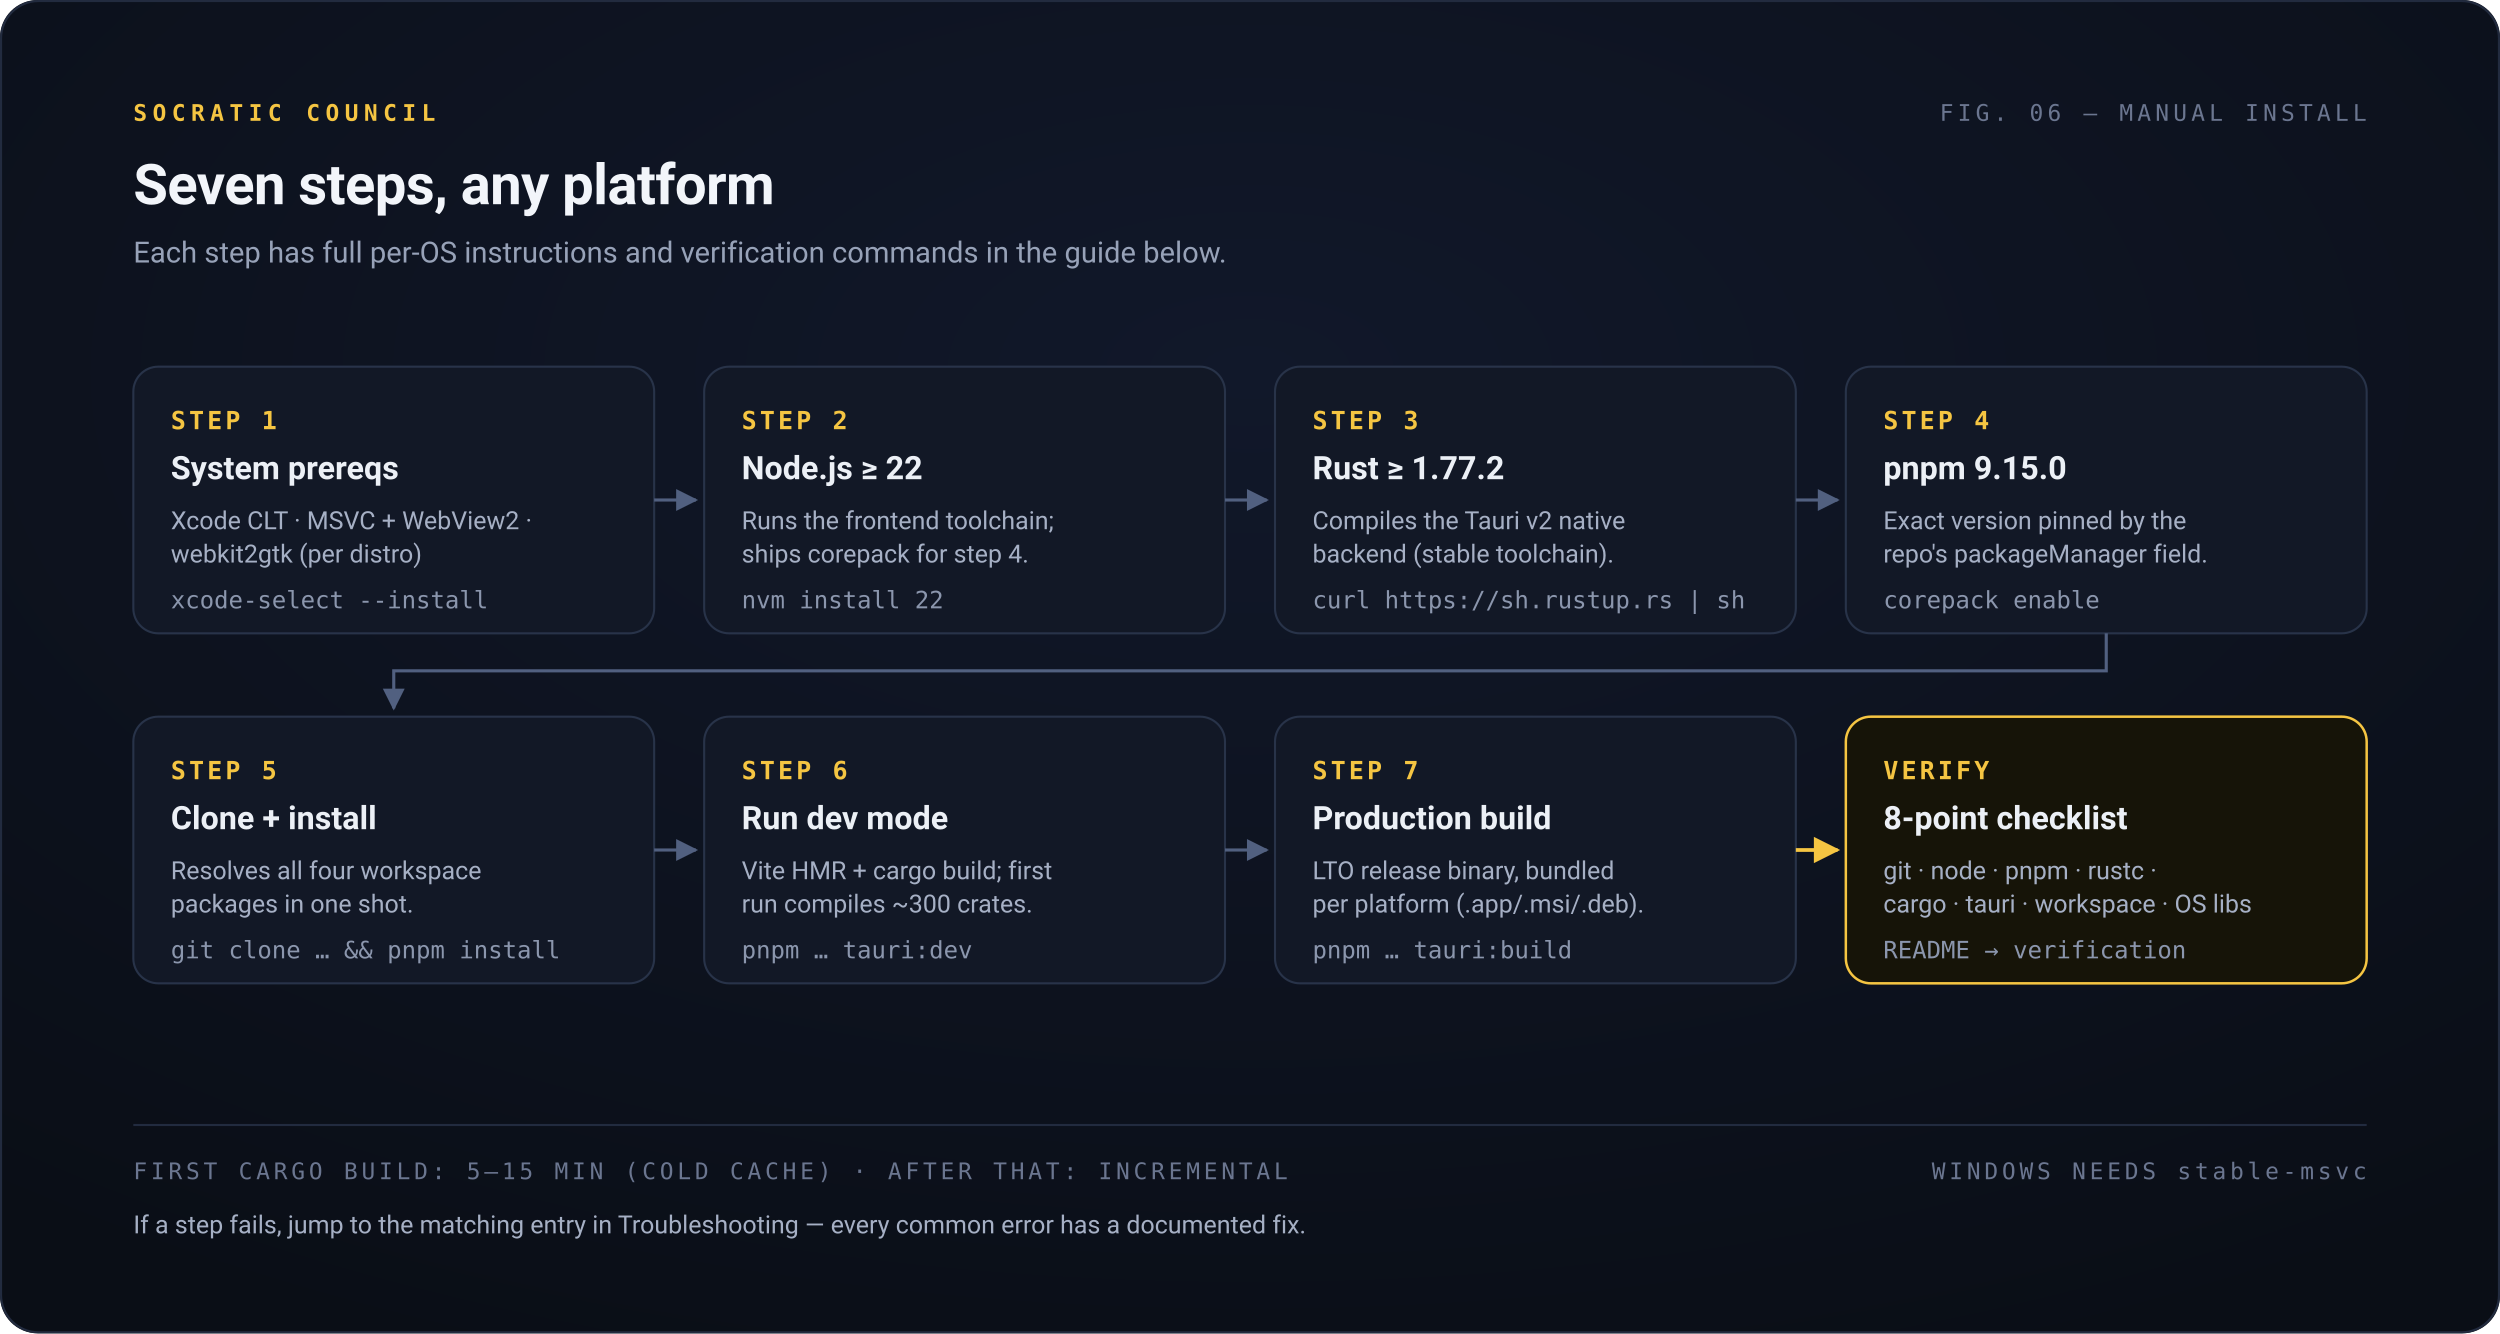
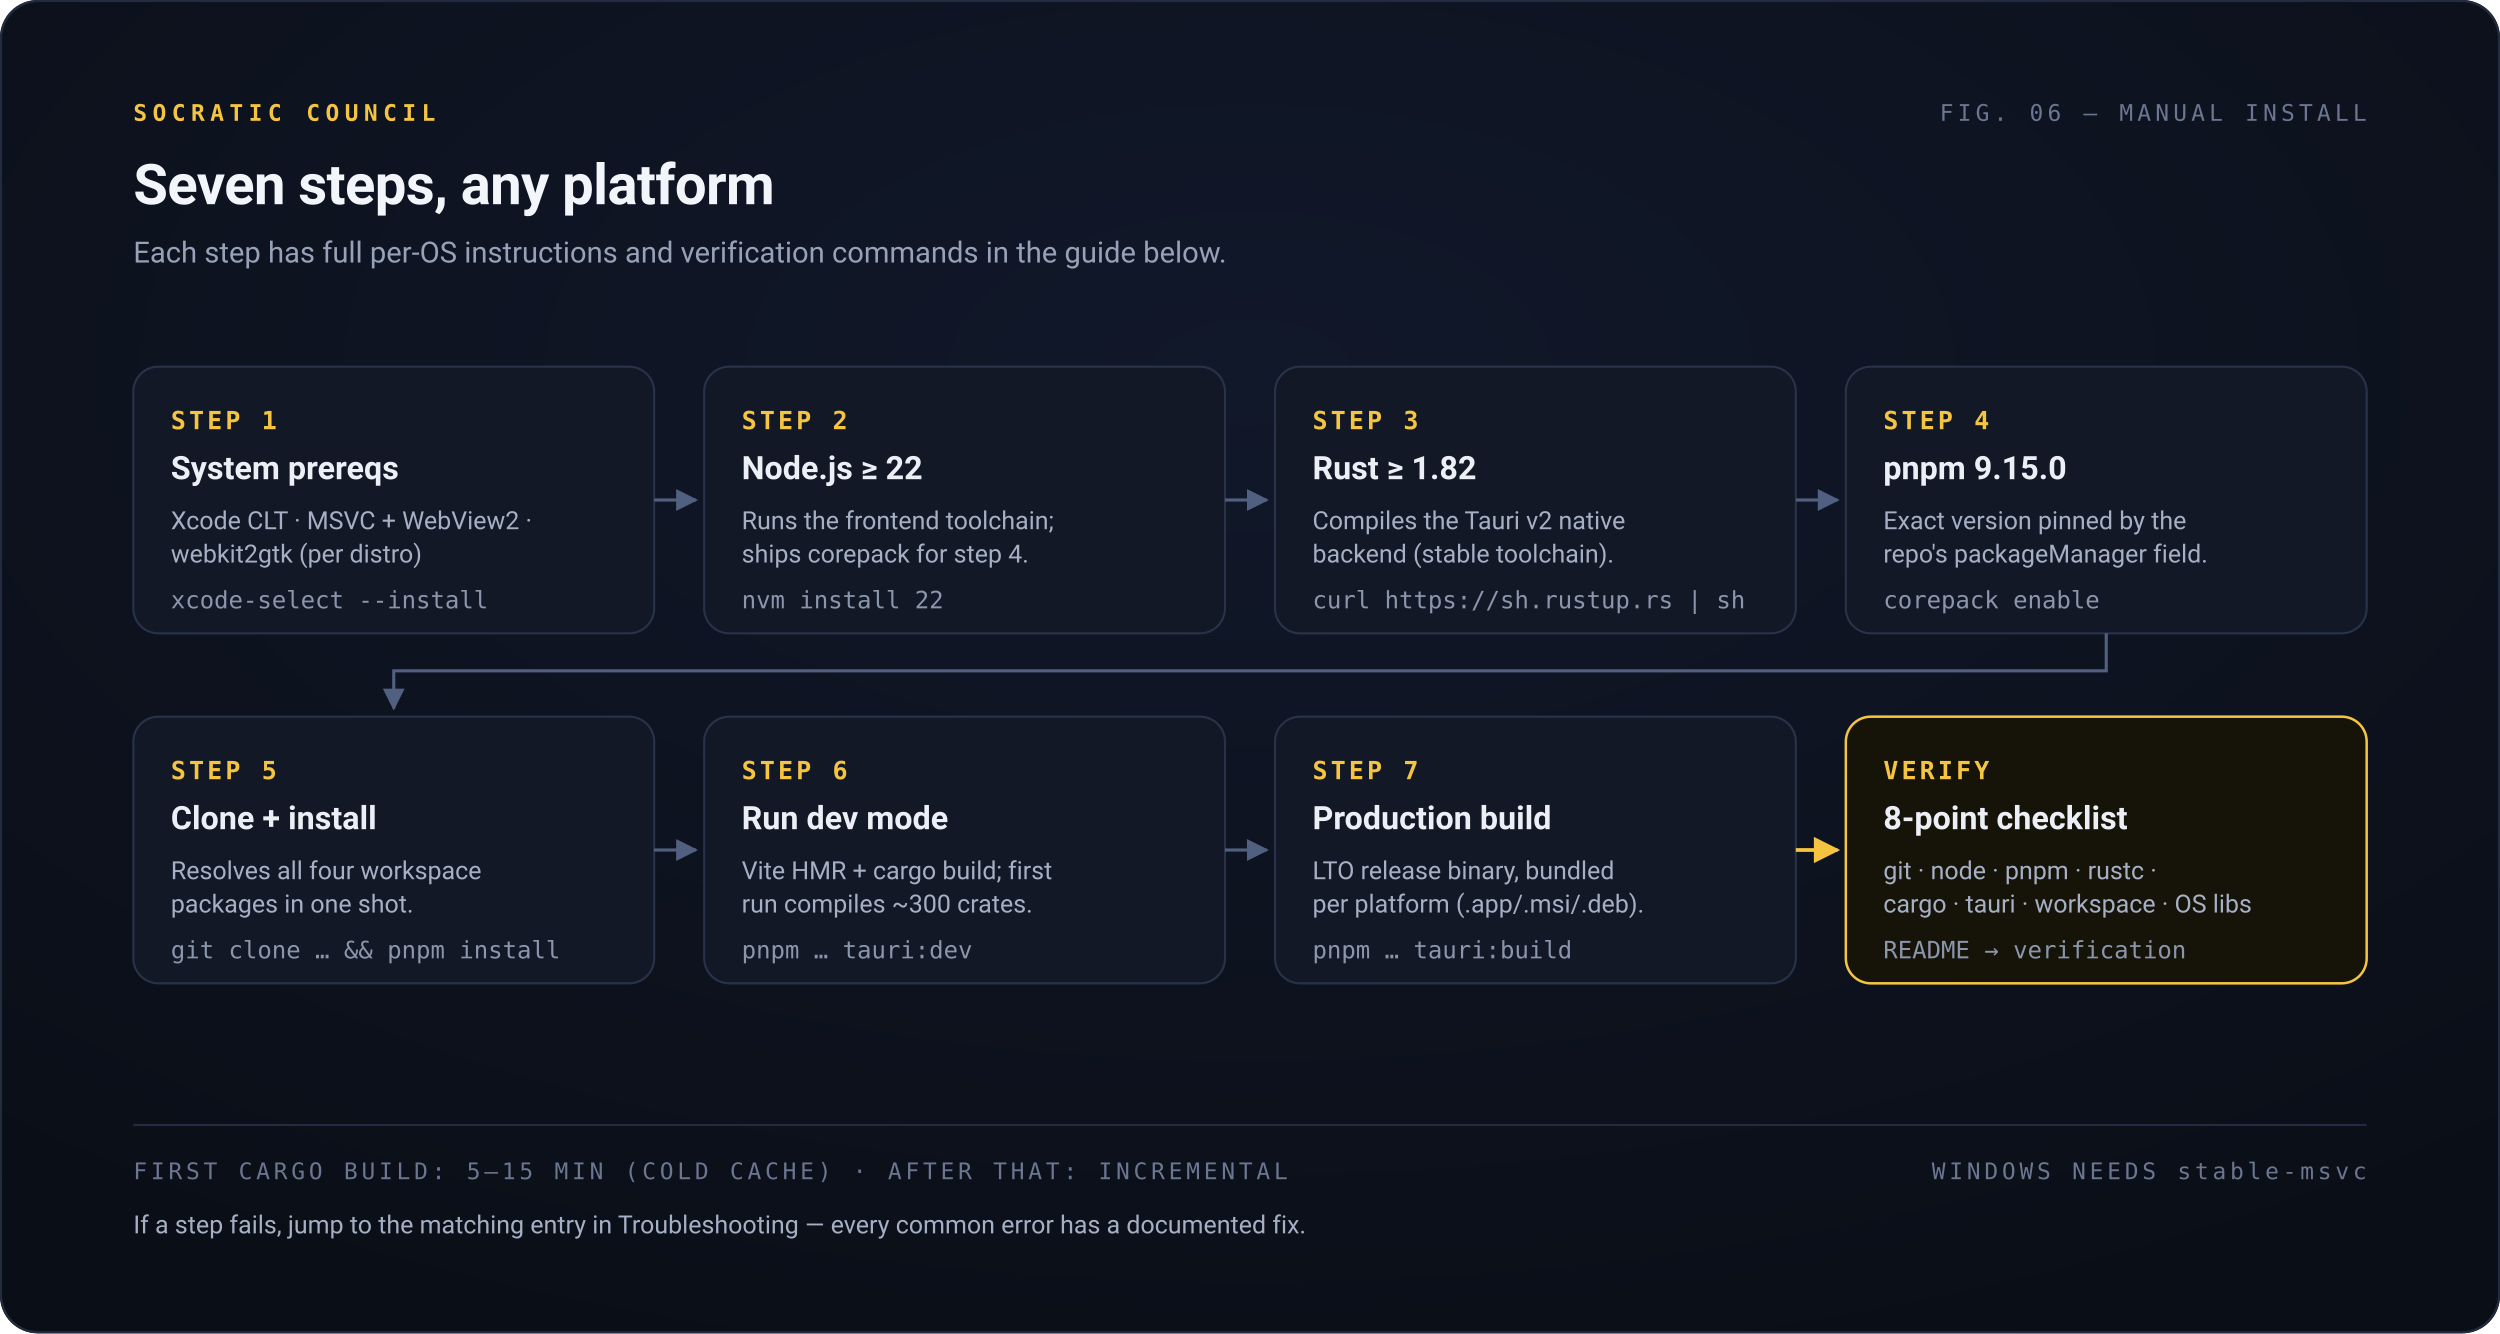
<svg xmlns="http://www.w3.org/2000/svg" viewBox="0 0 1200 640" role="img" aria-labelledby="title desc" preserveAspectRatio="xMidYMid meet">
  <defs>
    <style>
      .sans { font-family: -apple-system, 'Segoe UI', Roboto, 'Helvetica Neue', Arial, sans-serif; }
      .mono { font-family: 'SF Mono', 'Cascadia Code', 'JetBrains Mono', Menlo, Consolas, monospace; }
      .h1   { fill: #F2F5FA; font-size: 27px; font-weight: 700; letter-spacing: -0.3px; }
      .sub  { fill: #97A2B8; font-size: 14px; }
      .tag  { fill: #F5C542; font-size: 11px; font-weight: 600; letter-spacing: 2.6px; }
      .meta { fill: #6B7690; font-size: 11px; letter-spacing: 2px; }
      .num   { fill: #F5C542; font-size: 12px; font-weight: 700; letter-spacing: 1.5px; }
      .title2{ fill: #ECF0F6; font-size: 15.5px; font-weight: 650; }
      .body2 { fill: #A6B0C5; font-size: 12px; }
      .cmd2  { fill: #8B96AD; font-size: 11.5px; }
      .footer{ fill: #6B7690; font-size: 11px; letter-spacing: 1.8px; }
      .edge  { stroke: #516080; stroke-width: 1.5; fill: none; }
      .edgegold { stroke: #F5C542; stroke-width: 1.8; fill: none; }
    </style>
    <radialGradient id="bgGlow6" cx="50%" cy="28%" r="80%">
      <stop offset="0%" stop-color="#11182A" />
      <stop offset="100%" stop-color="#0A0E16" />
    </radialGradient>
    <marker id="arr6" viewBox="0 0 10 10" refX="9" refY="5" markerWidth="7" markerHeight="7" orient="auto-start-reverse">
      <path d="M 0 0 L 10 5 L 0 10 z" fill="#516080" />
    </marker>
    <marker id="arrGold6" viewBox="0 0 10 10" refX="9" refY="5" markerWidth="7" markerHeight="7" orient="auto-start-reverse">
      <path d="M 0 0 L 10 5 L 0 10 z" fill="#F5C542" />
    </marker>
  </defs>
  <rect width="1200" height="640" rx="18" fill="url(#bgGlow6)" />
  <rect x="0.5" y="0.5" width="1199" height="639" rx="18" fill="none" stroke="#222B3F" />
  <text x="64" y="58" class="mono tag">SOCRATIC COUNCIL</text>
  <text x="1136" y="58" class="mono meta" text-anchor="end">FIG. 06 — MANUAL INSTALL</text>
  <text x="64" y="98" class="sans h1">Seven steps, any platform</text>
  <text x="64" y="126" class="sans sub">Each step has full per-OS instructions and verification commands in the guide below.</text>
  <g transform="translate(64,176)">
    <rect width="250" height="128" rx="12" fill="#121826" stroke="#283349" />
    <text x="18" y="30" class="mono num">STEP 1</text>
    <text x="18" y="54" class="sans title2">System prereqs</text>
    <text x="18" y="78" class="sans body2">Xcode CLT · MSVC + WebView2 ·</text>
    <text x="18" y="94" class="sans body2">webkit2gtk (per distro)</text>
    <text x="18" y="116" class="mono cmd2">xcode-select --install</text>
  </g>
  <line x1="314" y1="240" x2="334" y2="240" class="edge" marker-end="url(#arr6)" />
  <g transform="translate(338,176)">
    <rect width="250" height="128" rx="12" fill="#121826" stroke="#283349" />
    <text x="18" y="30" class="mono num">STEP 2</text>
    <text x="18" y="54" class="sans title2">Node.js ≥ 22</text>
    <text x="18" y="78" class="sans body2">Runs the frontend toolchain;</text>
    <text x="18" y="94" class="sans body2">ships corepack for step 4.</text>
    <text x="18" y="116" class="mono cmd2">nvm install 22</text>
  </g>
  <line x1="588" y1="240" x2="608" y2="240" class="edge" marker-end="url(#arr6)" />
  <g transform="translate(612,176)">
    <rect width="250" height="128" rx="12" fill="#121826" stroke="#283349" />
    <text x="18" y="30" class="mono num">STEP 3</text>
-     <text x="18" y="54" class="sans title2">Rust ≥ 1.77.2</text>
+     <text x="18" y="54" class="sans title2">Rust ≥ 1.82</text>
    <text x="18" y="78" class="sans body2">Compiles the Tauri v2 native</text>
    <text x="18" y="94" class="sans body2">backend (stable toolchain).</text>
    <text x="18" y="116" class="mono cmd2">curl https://sh.rustup.rs | sh</text>
  </g>
  <line x1="862" y1="240" x2="882" y2="240" class="edge" marker-end="url(#arr6)" />
  <g transform="translate(886,176)">
    <rect width="250" height="128" rx="12" fill="#121826" stroke="#283349" />
    <text x="18" y="30" class="mono num">STEP 4</text>
    <text x="18" y="54" class="sans title2">pnpm 9.15.0</text>
    <text x="18" y="78" class="sans body2">Exact version pinned by the</text>
    <text x="18" y="94" class="sans body2">repo's packageManager field.</text>
    <text x="18" y="116" class="mono cmd2">corepack enable</text>
  </g>
  <path d="M 1011 304 L 1011 322 L 189 322 L 189 340" class="edge" marker-end="url(#arr6)" />
  <g transform="translate(64,344)">
    <rect width="250" height="128" rx="12" fill="#121826" stroke="#283349" />
    <text x="18" y="30" class="mono num">STEP 5</text>
    <text x="18" y="54" class="sans title2">Clone + install</text>
    <text x="18" y="78" class="sans body2">Resolves all four workspace</text>
    <text x="18" y="94" class="sans body2">packages in one shot.</text>
    <text x="18" y="116" class="mono cmd2">git clone … &amp;&amp; pnpm install</text>
  </g>
  <line x1="314" y1="408" x2="334" y2="408" class="edge" marker-end="url(#arr6)" />
  <g transform="translate(338,344)">
    <rect width="250" height="128" rx="12" fill="#121826" stroke="#283349" />
    <text x="18" y="30" class="mono num">STEP 6</text>
    <text x="18" y="54" class="sans title2">Run dev mode</text>
    <text x="18" y="78" class="sans body2">Vite HMR + cargo build; first</text>
    <text x="18" y="94" class="sans body2">run compiles ~300 crates.</text>
    <text x="18" y="116" class="mono cmd2">pnpm … tauri:dev</text>
  </g>
  <line x1="588" y1="408" x2="608" y2="408" class="edge" marker-end="url(#arr6)" />
  <g transform="translate(612,344)">
    <rect width="250" height="128" rx="12" fill="#121826" stroke="#283349" />
    <text x="18" y="30" class="mono num">STEP 7</text>
    <text x="18" y="54" class="sans title2">Production build</text>
    <text x="18" y="78" class="sans body2">LTO release binary, bundled</text>
    <text x="18" y="94" class="sans body2">per platform (.app/.msi/.deb).</text>
    <text x="18" y="116" class="mono cmd2">pnpm … tauri:build</text>
  </g>
  <line x1="862" y1="408" x2="882" y2="408" class="edgegold" marker-end="url(#arrGold6)" />
  <g transform="translate(886,344)">
    <rect width="250" height="128" rx="12" fill="#161408" stroke="#F5C542" stroke-width="1.2" />
    <text x="18" y="30" class="mono num">VERIFY</text>
    <text x="18" y="54" class="sans title2">8-point checklist</text>
    <text x="18" y="78" class="sans body2">git · node · pnpm · rustc ·</text>
    <text x="18" y="94" class="sans body2">cargo · tauri · workspace · OS libs</text>
    <text x="18" y="116" class="mono cmd2">README → verification</text>
  </g>
  <line x1="64" y1="540" x2="1136" y2="540" stroke="#222B3F" />
  <text x="64" y="566" class="mono footer">FIRST CARGO BUILD: 5–15 MIN (COLD CACHE) · AFTER THAT: INCREMENTAL</text>
  <text x="1136" y="566" class="mono footer" text-anchor="end">WINDOWS NEEDS stable-msvc</text>
  <text x="64" y="592" class="sans body2">If a step fails, jump to the matching entry in Troubleshooting — every common error has a documented fix.</text>
</svg>
